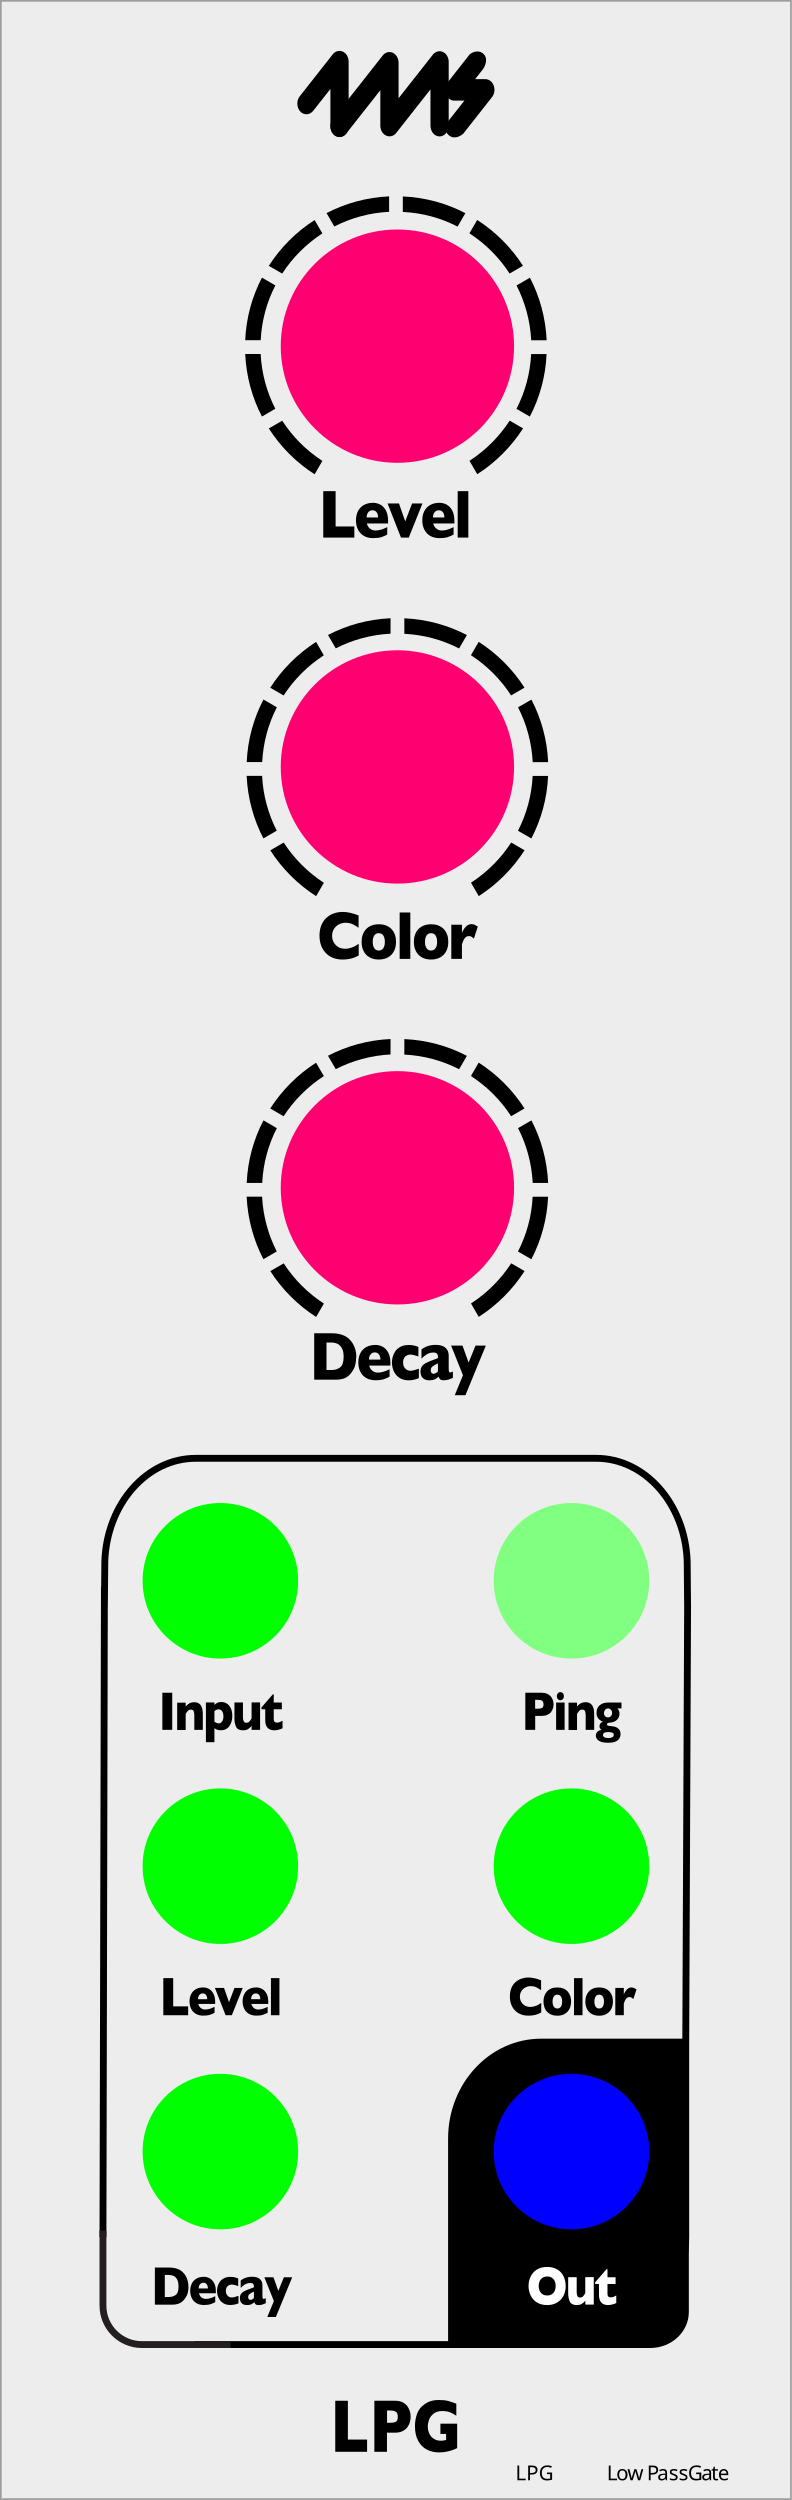
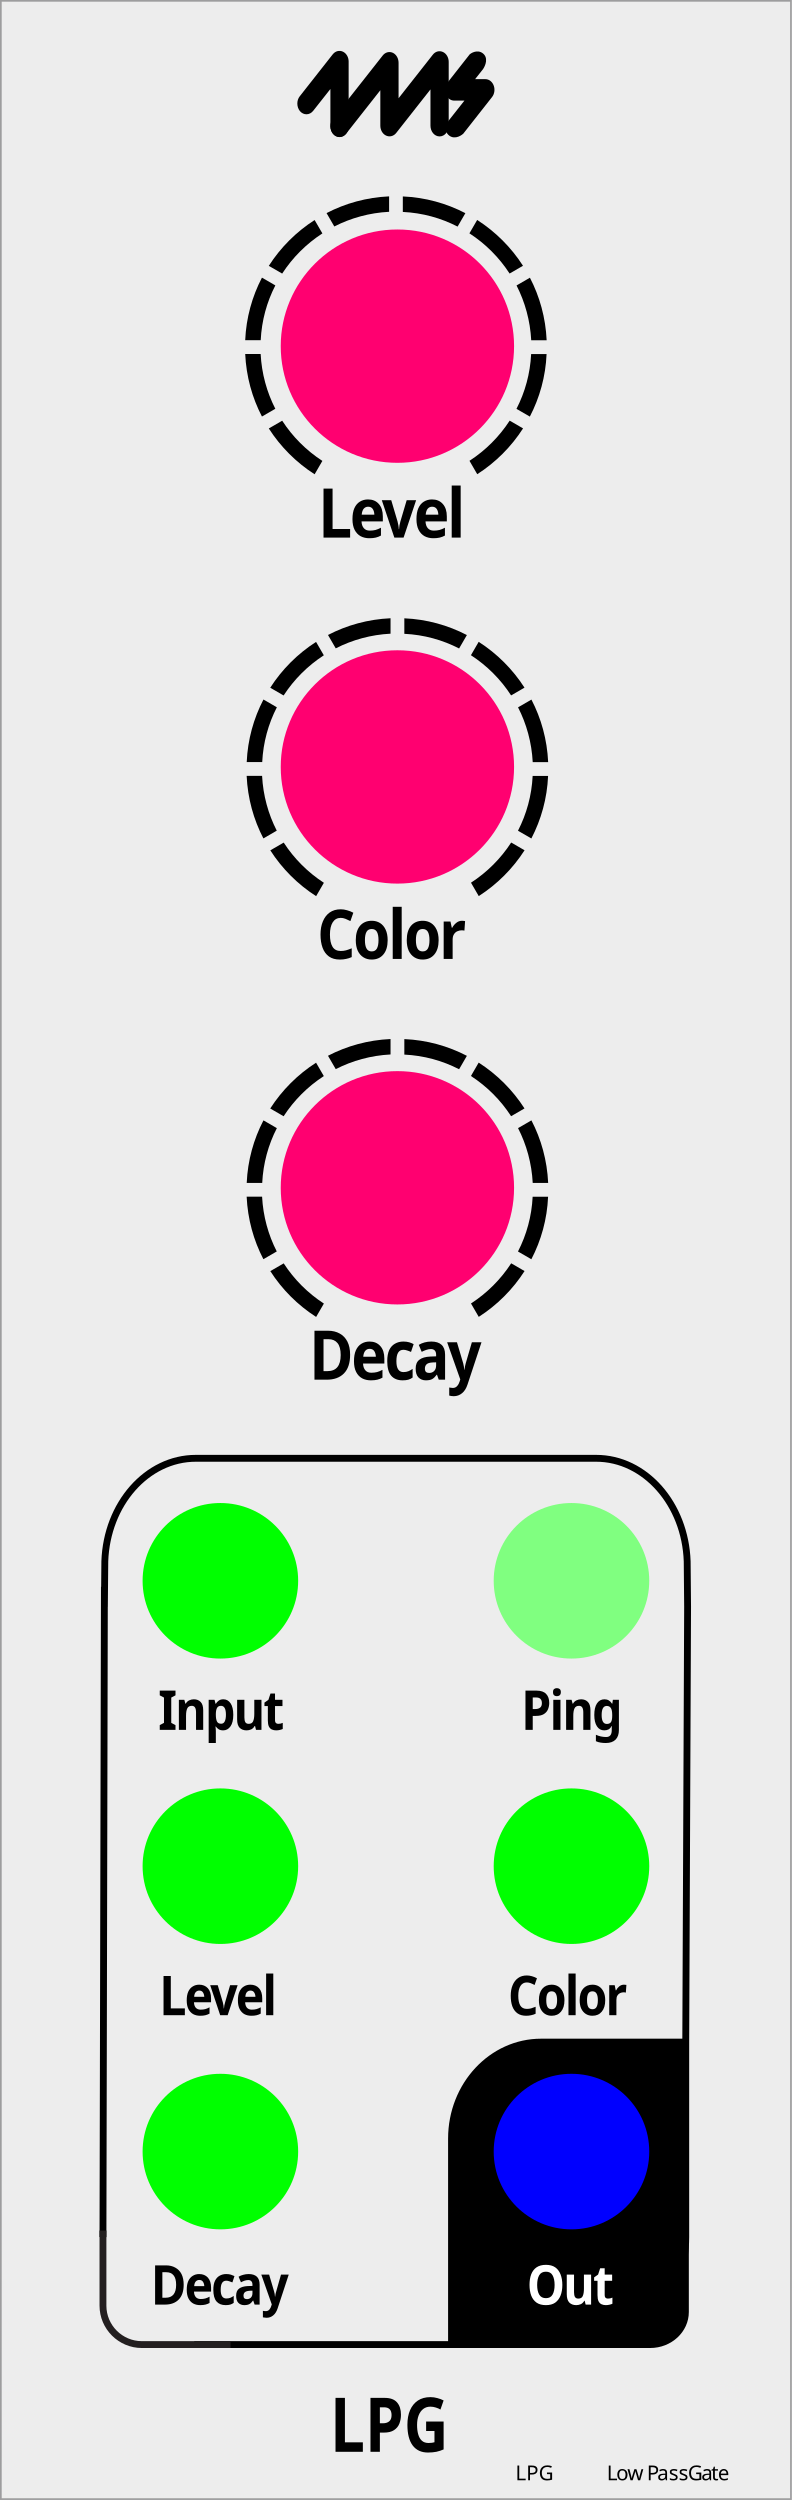
<svg xmlns="http://www.w3.org/2000/svg" width="40.73mm" height="128.59mm" viewBox="0 0 115.45 364.5">
  <g id="faceplate">
    <rect x=".12" y=".12" width="115.2" height="364.25" style="fill: #ededed; stroke: #9d9d9e; stroke-miterlimit: 10; stroke-width: .25px;" />
    <g>
-       <path d="M100.44,318.76v-21.52h-21.54c-7.49,0-13.57,6.52-13.57,14.57v30.53h15.07s0,0,0,0h14.39c3.12,0,5.64-2.36,5.64-5.25v-18.39.08Z" style="fill: #000; stroke-width: 0px;" />
+       <path d="M100.44,318.76v-21.52h-21.54c-7.49,0-13.57,6.52-13.57,14.57v30.53h15.07s0,0,0,0h14.39c3.12,0,5.64-2.36,5.64-5.25v-18.39.08Z" style="stroke-width: 0px;" />
      <g>
        <path d="M28.32,341.84h35.2s23.15,0,23.15,0c7.35,0,13.31-7.02,13.31-15.67v-28.42l.27-63.47-.06-6.64c-.29-8.35-6.12-15.02-13.28-15.02H28.56c-7.17,0-12.99,6.67-13.28,15.02l-.06,6.64v-2.92l-.21,94.81" style="fill: none; stroke: #000; stroke-miterlimit: 10;" />
        <path d="M15.01,325.21v10.96c0,3.12,2.55,5.67,5.67,5.67h12.93" style="fill: none; stroke: #231f20; stroke-miterlimit: 10;" />
      </g>
    </g>
+     <text transform="translate(48.11 357.47) scale(.82 1)" style="font-family: GillSans-Bold, 'Gill Sans'; font-size: 11px; font-weight: 700;">
+       <tspan x="0" y="0">LPG</tspan>
+     </text>
+     <text transform="translate(74.05 293.82) scale(.88 1)" style="font-family: GillSans-Bold, 'Gill Sans'; font-size: 8px; font-weight: 700; letter-spacing: -.04em;">
+       <tspan x="0" y="0">Color</tspan>
+     </text>
+     <text transform="translate(76.79 336.01) scale(.88 1)" style="fill: #fff; font-family: GillSans-Bold, 'Gill Sans'; font-size: 8px; font-weight: 700; letter-spacing: -.04em;">
+       <tspan x="0" y="0">Out</tspan>
+     </text>
+     <text transform="translate(23.21 293.82) scale(.88 1)" style="font-family: GillSans-Bold, 'Gill Sans'; font-size: 8px; font-weight: 700; letter-spacing: -.04em;">
+       <tspan x="0" y="0">Level</tspan>
+     </text>
+     <text transform="translate(23.07 252.21) scale(.88 1)" style="font-family: GillSans-Bold, 'Gill Sans'; font-size: 8px; font-weight: 700; letter-spacing: -.04em;">
+       <tspan x="0" y="0">Input</tspan>
+     </text>
+     <text transform="translate(75.98 252.21) scale(.88 1)" style="font-family: GillSans-Bold, 'Gill Sans'; font-size: 8px; font-weight: 700; letter-spacing: -.04em;">
+       <tspan x="0" y="0">Ping</tspan>
+     </text>
+     <text transform="translate(21.98 336.01) scale(.88 1)" style="font-family: GillSans-Bold, 'Gill Sans'; font-size: 8px; font-weight: 700; letter-spacing: -.04em;">
+       <tspan x="0" y="0">Decay</tspan>
+     </text>
+     <text transform="translate(46.22 139.81) scale(.88 1)" style="font-family: GillSans-Bold, 'Gill Sans'; font-size: 10px; font-weight: 700; letter-spacing: -.04em;">
+       <tspan x="0" y="0">Color</tspan>
+     </text>
    <g>
-       <path d="M53.52,357.47h-4.64v-7.44h1.84v5.66h2.8v1.78Z" style="fill: #000; stroke-width: 0px;" />
-       <path d="M59.87,352.37c0,.28-.04.54-.12.81-.08.26-.2.51-.38.74-.17.23-.41.41-.7.55s-.64.21-1.04.21h-1.21v2.79h-1.84v-7.44h3.05c.4,0,.75.07,1.04.21.29.14.53.33.7.56.17.23.3.48.38.75.08.27.12.54.12.82ZM58,352.38c0-.35-.08-.6-.26-.73s-.48-.2-.92-.2h-.39v1.79h.4c.3,0,.54-.02.7-.07.17-.05.28-.13.36-.26.07-.13.11-.31.11-.54Z" style="fill: #000; stroke-width: 0px;" />
-       <path d="M66.65,356.94c-.13.06-.25.11-.34.15-.09.04-.18.08-.27.11-.09.03-.21.07-.38.12-.28.08-.56.14-.83.18-.28.04-.57.06-.88.06-.62,0-1.19-.14-1.72-.41-.53-.28-.95-.7-1.26-1.28-.32-.58-.47-1.29-.47-2.14,0-.54.08-1.08.24-1.6.16-.52.41-.94.75-1.26.28-.26.56-.46.84-.6.28-.14.56-.23.83-.28.27-.05.57-.07.89-.07.54,0,.98.05,1.33.15.35.1.73.23,1.15.39v1.76c-.28-.2-.57-.36-.88-.49-.31-.13-.69-.2-1.15-.2-.53,0-.96.12-1.27.37s-.54.54-.67.88c-.12.34-.19.67-.19.99,0,.38.07.72.22,1.04.14.32.36.57.65.76.29.19.64.29,1.05.29.24,0,.49-.04.75-.11v-.88h-.83v-1.5h2.44v3.58Z" style="fill: #000; stroke-width: 0px;" />
+       <path d="M66.94,94.54l1.13-1.95c-2.75-1.43-5.84-2.3-9.12-2.44v2.26c2.87.14,5.57.89,7.99,2.14Z" style="stroke-width: 0px;" />
+       <path d="M74.52,101.39l1.95-1.13c-1.72-2.68-4-4.96-6.68-6.68l-1.13,1.95c2.34,1.52,4.33,3.51,5.85,5.85Z" style="stroke-width: 0px;" />
+       <path d="M47.21,95.54l-1.13-1.95c-2.68,1.72-4.96,4-6.68,6.68l1.95,1.13c1.52-2.34,3.51-4.33,5.85-5.85Z" style="stroke-width: 0px;" />
+       <path d="M77.66,111.12h2.26c-.15-3.28-1.01-6.37-2.44-9.12l-1.95,1.13c1.24,2.42,1.99,5.13,2.14,8Z" style="stroke-width: 0px;" />
+       <path d="M56.94,92.4v-2.26c-3.28.15-6.37,1.01-9.12,2.44l1.13,1.95c2.42-1.24,5.13-1.99,8-2.14Z" style="stroke-width: 0px;" />
+       <path d="M41.36,122.85l-1.95,1.13c1.72,2.68,4,4.96,6.68,6.68l1.13-1.95c-2.34-1.52-4.33-3.51-5.85-5.85Z" style="stroke-width: 0px;" />
+       <path d="M68.67,128.7l1.13,1.95c2.68-1.72,4.96-4,6.68-6.68l-1.95-1.13c-1.52,2.34-3.51,4.33-5.85,5.85Z" style="stroke-width: 0px;" />
+       <path d="M77.66,113.12c-.14,2.87-.89,5.57-2.14,8l1.95,1.13c1.43-2.75,2.3-5.84,2.44-9.12h-2.26Z" style="stroke-width: 0px;" />
+       <path d="M38.22,113.12h-2.26c.15,3.28,1.01,6.37,2.44,9.12l1.95-1.13c-1.24-2.42-1.99-5.13-2.14-8Z" style="stroke-width: 0px;" />
+       <path d="M40.36,103.12l-1.95-1.13c-1.43,2.75-2.3,5.84-2.44,9.12h2.26c.14-2.87.89-5.57,2.14-8Z" style="stroke-width: 0px;" />
+     </g>
+     <text transform="translate(45.05 201.16) scale(.88 1)" style="font-family: GillSans-Bold, 'Gill Sans'; font-size: 10px; font-weight: 700; letter-spacing: -.04em;">
+       <tspan x="0" y="0">Decay</tspan>
+     </text>
+     <g>
+       <path d="M66.94,155.89l1.13-1.95c-2.75-1.43-5.84-2.3-9.12-2.44v2.26c2.87.14,5.57.89,7.99,2.14Z" style="stroke-width: 0px;" />
+       <path d="M74.52,162.74l1.95-1.13c-1.72-2.68-4-4.96-6.68-6.68l-1.13,1.95c2.34,1.52,4.33,3.51,5.85,5.85Z" style="stroke-width: 0px;" />
+       <path d="M47.21,156.89l-1.13-1.95c-2.68,1.72-4.96,4-6.68,6.68l1.95,1.13c1.52-2.34,3.51-4.33,5.85-5.85Z" style="stroke-width: 0px;" />
+       <path d="M77.66,172.47h2.26c-.15-3.28-1.01-6.37-2.44-9.12l-1.95,1.13c1.24,2.42,1.99,5.13,2.14,8Z" style="stroke-width: 0px;" />
+       <path d="M56.94,153.75v-2.26c-3.28.15-6.37,1.01-9.12,2.44l1.13,1.95c2.42-1.24,5.13-1.99,8-2.14Z" style="stroke-width: 0px;" />
+       <path d="M41.36,184.2l-1.95,1.13c1.72,2.68,4,4.96,6.68,6.68l1.13-1.95c-2.34-1.52-4.33-3.51-5.85-5.85Z" style="stroke-width: 0px;" />
+       <path d="M68.67,190.05l1.13,1.95c2.68-1.72,4.96-4,6.68-6.68l-1.95-1.13c-1.52,2.34-3.51,4.33-5.85,5.85Z" style="stroke-width: 0px;" />
+       <path d="M77.66,174.47c-.14,2.87-.89,5.57-2.14,8l1.95,1.13c1.43-2.75,2.3-5.84,2.44-9.12h-2.26Z" style="stroke-width: 0px;" />
+       <path d="M38.22,174.47h-2.26c.15,3.28,1.01,6.37,2.44,9.12l1.95-1.13c-1.24-2.42-1.99-5.13-2.14-8Z" style="stroke-width: 0px;" />
+       <path d="M40.36,164.48l-1.95-1.13c-1.43,2.75-2.3,5.84-2.44,9.12h2.26c.14-2.87.89-5.57,2.14-8Z" style="stroke-width: 0px;" />
    </g>
    <g>
-       <path d="M78.92,293.41c-.2.12-.4.21-.61.28s-.41.12-.62.15c-.21.03-.43.04-.65.04-.42,0-.79-.06-1.12-.2-.33-.13-.61-.32-.86-.58-.24-.25-.42-.55-.54-.89s-.18-.71-.18-1.12c0-.47.07-.87.21-1.22.14-.35.34-.64.6-.87.26-.23.55-.4.87-.51.33-.11.67-.17,1.03-.17.54,0,1.15.14,1.84.41v1.44c-.24-.17-.47-.3-.7-.42-.23-.11-.5-.17-.81-.17-.28,0-.54.06-.78.19-.24.12-.43.3-.58.54-.15.23-.22.5-.22.81,0,.27.06.52.19.75.13.23.31.41.53.54.23.13.49.2.77.2.23,0,.45-.03.66-.1.21-.06.38-.13.52-.21.14-.08.29-.17.44-.28v1.37Z" style="fill: #000; stroke-width: 0px;" />
-       <path d="M83.26,291.83c0,.4-.08.75-.23,1.06-.15.31-.38.55-.68.73-.3.18-.67.27-1.1.27s-.8-.09-1.1-.27c-.3-.18-.53-.42-.68-.73-.15-.31-.23-.66-.23-1.06,0-.3.04-.57.13-.82.08-.24.21-.46.38-.65.17-.19.38-.33.63-.44.25-.1.54-.15.87-.15s.62.05.88.15c.25.1.46.25.63.43.17.19.29.4.38.65.08.25.13.52.13.82ZM81.96,291.83c0-.31-.06-.56-.18-.74-.12-.18-.29-.27-.52-.27s-.4.09-.52.27c-.12.18-.18.43-.18.74s.06.56.18.74c.12.18.29.27.52.27s.4-.09.52-.27c.12-.18.18-.43.18-.74Z" style="fill: #000; stroke-width: 0px;" />
-       <path d="M84.93,293.82h-1.24v-5.41h1.24v5.41Z" style="fill: #000; stroke-width: 0px;" />
-       <path d="M89.36,291.83c0,.4-.08.75-.23,1.06-.15.31-.38.55-.68.73-.3.18-.67.27-1.1.27s-.8-.09-1.1-.27c-.3-.18-.53-.42-.68-.73-.15-.31-.23-.66-.23-1.06,0-.3.04-.57.13-.82.08-.24.21-.46.38-.65.17-.19.38-.33.63-.44.25-.1.54-.15.87-.15s.62.05.88.15c.25.1.46.25.63.43.17.19.29.4.38.65.08.25.13.52.13.82ZM88.06,291.83c0-.31-.06-.56-.18-.74-.12-.18-.29-.27-.52-.27s-.4.09-.52.27c-.12.18-.18.43-.18.74s.06.56.18.74c.12.18.29.27.52.27s.4-.09.52-.27c.12-.18.18-.43.18-.74Z" style="fill: #000; stroke-width: 0px;" />
-       <path d="M92.8,290.06l-.46,1.41c-.19-.2-.38-.3-.57-.3-.17,0-.33.07-.45.2-.13.13-.25.38-.37.74v1.71h-1.24v-3.98h1.24v.96c.08-.24.22-.47.41-.69.2-.22.43-.34.69-.34.14,0,.26.02.37.07.1.05.23.12.37.21Z" style="fill: #000; stroke-width: 0px;" />
+       <path d="M63.34,8.16s-3.5,4.44-5.53,7.03v-6.03c0-.52-.25-.98-.64-1.18-.39-.19-.84-.08-1.13.29l-7.28,9.25c-.4.5-.38,1.3.03,1.79.41.48,1.06.47,1.46-.03,0,0,3.47-4.41,5.5-6.99v6.03c0,.52.26.98.65,1.17.39.19.84.08,1.13-.29,0,0,3.49-4.44,5.53-7.03v6.15c0,.7.46,1.27,1.03,1.27s1.03-.57,1.03-1.27v-9.29c0-.52-.26-.98-.65-1.17-.39-.19-.84-.08-1.13.3Z" style="stroke: #000; stroke-width: .6px;" />
+       <path d="M48.76,8.09l-4.82,6.13c-.4.5-.38,1.3.02,1.79.41.48,1.06.47,1.46-.03,0,0,1.62-2.07,3.05-3.87v6.31c0,.7.46,1.27,1.03,1.27s1.03-.57,1.03-1.27v-9.44c0-.52-.26-.98-.65-1.17-.39-.19-.84-.08-1.13.3Z" style="stroke: #000; stroke-width: .6px;" />
+       <path d="M71.71,12.61c-.16-.47-.53-.77-.95-.77h-2.11l1.54-1.95s.8-1.17.09-1.82c-.7-.64-1.58.06-1.58.06l-3.22,4.1c-.29.37-.37.91-.21,1.37.16.47.54.77.95.77h2.11l-2.5,3.17s-1.03,1.13-.27,1.89c.76.76,1.76-.14,1.76-.14l4.18-5.32c.29-.36.37-.91.21-1.37Z" style="stroke: #000; stroke-width: .6px;" />
    </g>
-     <g>
-       <path d="M82.48,333.3c0,.5-.1.97-.31,1.39-.21.42-.51.76-.92,1.01-.41.25-.9.38-1.48.38s-1.09-.13-1.5-.39c-.41-.26-.71-.6-.91-1.03-.2-.42-.3-.88-.3-1.36s.1-.94.3-1.37c.2-.42.5-.76.91-1.02.41-.26.91-.39,1.5-.39.44,0,.83.07,1.18.22s.63.35.85.6.39.55.5.89c.12.34.17.69.17,1.06ZM81.02,333.3c0-.2-.03-.39-.08-.56s-.13-.31-.24-.44c-.11-.12-.24-.22-.39-.29-.15-.07-.33-.1-.53-.1-.38,0-.69.13-.91.38-.22.25-.33.59-.33,1s.11.75.33,1.01c.22.26.52.38.91.38.26,0,.49-.06.67-.18.19-.12.33-.28.42-.49.1-.21.14-.45.14-.72Z" style="fill: #fff; stroke-width: 0px;" />
-       <path d="M86.58,336.01h-1.24v-.57c-.17.21-.36.37-.55.48-.19.11-.42.16-.69.16-.53,0-.87-.18-1.03-.53-.16-.35-.23-.75-.23-1.19v-2.34h1.24v2.15c0,.22.03.41.09.57.06.16.2.24.41.24.18,0,.33-.06.43-.18s.21-.27.32-.45v-2.34h1.24v3.98Z" style="fill: #fff; stroke-width: 0px;" />
-       <path d="M89.85,335.78c-.13.07-.31.14-.53.2-.23.06-.44.1-.65.1-.89,0-1.34-.5-1.34-1.48v-1.59h-.56v-.25l1.66-1.92h.14v1.19h1.18v.98h-1.18v1.27c0,.15,0,.27.02.36.02.09.06.17.14.23.08.06.19.09.34.09.2,0,.46-.09.78-.28v1.1Z" style="fill: #fff; stroke-width: 0px;" />
-     </g>
-     <g>
-       <path d="M27.43,293.82h-3.62v-5.41h1.44v4.12h2.18v1.3Z" style="fill: #000; stroke-width: 0px;" />
-       <path d="M31.37,292.17h-2.46c.05.24.17.44.35.59.19.15.4.23.64.23.42,0,.88-.13,1.38-.4v.87c-.18.11-.4.2-.66.29-.26.09-.59.13-.98.13-.43,0-.8-.09-1.1-.27-.3-.18-.53-.43-.68-.74s-.23-.67-.23-1.06.08-.74.23-1.05.38-.55.68-.73c.3-.18.67-.26,1.1-.26.28,0,.56.07.82.21.26.14.48.37.65.68.17.32.26.72.26,1.22v.28ZM30.21,291.48c0-.25-.06-.46-.17-.61-.11-.15-.27-.23-.48-.23s-.37.08-.5.23c-.13.16-.19.36-.19.61h1.34Z" style="fill: #000; stroke-width: 0px;" />
-       <path d="M35.39,289.84l-1.59,3.98h-.91l-1.56-3.98h1.33l.73,2.08.8-2.08h1.2Z" style="fill: #000; stroke-width: 0px;" />
-       <path d="M39.11,292.17h-2.46c.05.24.17.44.35.59.19.15.4.23.64.23.42,0,.88-.13,1.38-.4v.87c-.18.11-.4.2-.66.29-.26.09-.59.13-.98.13-.43,0-.8-.09-1.1-.27-.3-.18-.53-.43-.68-.74s-.23-.67-.23-1.06.08-.74.23-1.05.38-.55.68-.73c.3-.18.67-.26,1.1-.26.28,0,.56.07.82.21.26.14.48.37.65.68.17.32.26.72.26,1.22v.28ZM37.95,291.48c0-.25-.06-.46-.17-.61-.11-.15-.27-.23-.48-.23s-.37.08-.5.23c-.13.16-.19.36-.19.61h1.34Z" style="fill: #000; stroke-width: 0px;" />
-       <path d="M40.74,293.82h-1.24v-5.41h1.24v5.41Z" style="fill: #000; stroke-width: 0px;" />
-     </g>
-     <g>
-       <path d="M25.11,252.21h-1.44v-5.41h1.44v5.41Z" style="fill: #000; stroke-width: 0px;" />
-       <path d="M29.57,252.21h-1.24v-2.14c0-.22-.03-.41-.09-.57-.06-.16-.2-.24-.41-.24-.1,0-.19.02-.27.06s-.15.1-.21.17c-.06.07-.11.13-.15.2-.04.06-.08.13-.13.2v2.34h-1.24v-3.98h1.24v.57c.19-.24.39-.4.59-.5.2-.09.41-.14.65-.14.84,0,1.26.57,1.26,1.71v2.34Z" style="fill: #000; stroke-width: 0px;" />
-       <path d="M33.87,250.19c0,.27-.03.52-.1.77-.07.25-.17.47-.3.67s-.31.36-.53.47c-.21.12-.46.17-.75.17-.23,0-.41-.03-.54-.08s-.26-.13-.39-.22v2.04h-1.24v-5.79h1.24v.36c.12-.12.26-.22.41-.31.15-.08.35-.12.61-.12s.5.07.75.21c.25.14.45.37.6.67.16.3.24.69.24,1.15ZM32.57,250.22c0-.24-.03-.43-.1-.58-.07-.15-.15-.26-.26-.32s-.21-.1-.33-.1c-.15,0-.27.03-.36.08-.09.05-.18.12-.26.2v1.52s.09.06.14.09c.05.03.1.06.15.08s.1.04.16.06.12.02.18.02c.19,0,.36-.09.49-.28.13-.19.2-.44.2-.77Z" style="fill: #000; stroke-width: 0px;" />
-       <path d="M37.92,252.21h-1.24v-.57c-.17.21-.36.37-.55.48s-.42.16-.69.16c-.53,0-.87-.17-1.03-.53-.16-.35-.23-.75-.23-1.19v-2.34h1.24v2.15c0,.22.03.41.1.57.06.16.2.24.41.24.18,0,.33-.06.43-.18.11-.12.21-.27.32-.45v-2.34h1.24v3.98Z" style="fill: #000; stroke-width: 0px;" />
-       <path d="M41.19,251.98c-.13.07-.31.14-.53.2-.23.07-.44.1-.65.1-.89,0-1.34-.49-1.34-1.48v-1.59h-.56v-.25l1.66-1.92h.14v1.19h1.18v.98h-1.18v1.27c0,.15,0,.27.02.36.02.09.06.17.14.23.07.06.19.09.34.09.2,0,.46-.09.78-.28v1.1Z" style="fill: #000; stroke-width: 0px;" />
-     </g>
-     <g>
-       <path d="M80.71,248.5c0,.2-.03.4-.09.59s-.16.37-.29.54c-.13.17-.32.3-.55.4-.23.1-.5.15-.81.15h-.94v2.03h-1.44v-5.41h2.38c.31,0,.58.05.81.16.23.1.41.24.55.41.13.17.23.35.29.54s.09.39.09.6ZM79.24,248.5c0-.26-.07-.43-.2-.53-.13-.09-.37-.14-.72-.14h-.3v1.3h.31c.24,0,.42-.02.55-.05.13-.03.22-.1.28-.19.06-.09.09-.22.09-.39Z" style="fill: #000; stroke-width: 0px;" />
-       <path d="M82.32,252.21h-1.24v-3.98h1.24v3.98ZM82.22,247.31c0,.16-.05.3-.15.42-.1.12-.23.17-.37.17-.1,0-.18-.03-.26-.08-.08-.05-.14-.12-.19-.21s-.07-.19-.07-.3c0-.16.05-.3.15-.42.1-.12.22-.18.37-.18s.26.06.37.18c.1.12.15.26.15.42Z" style="fill: #000; stroke-width: 0px;" />
-       <path d="M86.63,252.21h-1.24v-2.14c0-.22-.03-.41-.09-.57-.06-.16-.2-.24-.41-.24-.1,0-.19.02-.27.06-.08.04-.15.1-.21.17-.06.07-.11.13-.15.2s-.08.13-.13.2v2.34h-1.24v-3.98h1.24v.57c.19-.24.39-.4.59-.5.2-.09.41-.14.65-.14.84,0,1.26.57,1.26,1.71v2.34Z" style="fill: #000; stroke-width: 0px;" />
-       <path d="M90.61,249.08h-.61c.22.21.32.48.32.79,0,.16-.03.32-.09.47-.06.15-.15.29-.27.4-.12.12-.26.21-.44.29-.17.07-.37.12-.59.13-.29.01-.43.1-.43.26,0,.06.02.11.06.14.04.03.09.05.17.06.08.01.21.03.4.05.21.02.41.06.59.11.18.05.35.16.51.33.16.17.24.41.24.71,0,.25-.06.47-.18.66-.12.19-.31.34-.57.45-.26.11-.61.16-1.04.16-.62,0-1.08-.09-1.37-.29-.29-.19-.44-.44-.44-.76,0-.09.02-.18.06-.3.04-.11.12-.22.24-.32.12-.1.3-.17.53-.21-.08-.03-.15-.1-.21-.2s-.09-.2-.09-.31c0-.14.04-.27.13-.41.08-.13.22-.22.41-.26-.26-.08-.49-.22-.68-.44-.19-.22-.29-.5-.29-.84,0-.26.04-.49.13-.68s.21-.35.37-.48c.16-.12.34-.21.54-.27s.43-.09.68-.09h1.92v.85ZM89.49,252.95c0-.17-.08-.29-.25-.34s-.33-.08-.51-.08c-.29,0-.49.04-.62.1-.13.07-.19.18-.19.33,0,.3.26.45.79.45.24,0,.42-.04.56-.12.14-.08.21-.19.21-.35ZM89.24,249.75c0-.2-.06-.36-.18-.48s-.25-.18-.4-.18c-.19,0-.34.07-.45.22-.11.15-.16.3-.16.46,0,.11.02.22.07.31.05.1.11.17.2.23s.19.09.31.09c.18,0,.33-.06.44-.19.12-.13.17-.28.17-.46Z" style="fill: #000; stroke-width: 0px;" />
-     </g>
-     <g>
-       <path d="M27.48,333.4c0,.55-.09,1-.27,1.34-.18.34-.39.61-.63.82-.34.3-.82.46-1.43.46h-2.57v-5.41h1.98c.3,0,.55.02.76.05s.4.08.57.15c.17.06.31.13.43.21.12.08.23.16.32.26.16.15.31.33.43.54.12.21.22.44.29.71.07.27.11.56.11.88ZM26.02,333.33c0-.44-.07-.78-.22-1.03s-.33-.41-.53-.49c-.21-.08-.42-.12-.63-.12h-.61v3.21h.61c.38,0,.7-.1.98-.3s.41-.62.41-1.25Z" style="fill: #000; stroke-width: 0px;" />
-       <path d="M31.47,334.36h-2.46c.05.24.17.44.35.59.19.15.4.23.64.23.42,0,.88-.13,1.38-.4v.87c-.18.11-.4.2-.66.29-.26.09-.59.13-.98.13-.43,0-.8-.09-1.1-.27-.3-.18-.53-.43-.68-.74s-.23-.67-.23-1.06.08-.74.23-1.05.38-.55.68-.73c.3-.18.67-.26,1.1-.26.28,0,.56.07.82.21.26.14.48.37.65.68.17.32.26.72.26,1.22v.28ZM30.31,333.66c0-.26-.06-.46-.17-.61-.11-.15-.27-.23-.48-.23s-.37.08-.5.23c-.13.15-.19.36-.19.61h1.34Z" style="fill: #000; stroke-width: 0px;" />
-       <path d="M34.79,335.82c-.1.04-.21.08-.33.12-.11.04-.24.07-.39.09-.14.02-.3.04-.47.04-.38,0-.71-.07-.97-.22-.26-.15-.47-.33-.61-.55-.14-.22-.24-.45-.3-.68-.06-.23-.08-.44-.08-.61s.03-.38.08-.61c.06-.23.15-.46.29-.67.14-.22.34-.4.61-.54.26-.15.59-.22.98-.22.26,0,.47.02.63.06.16.04.33.1.5.17v1.11c-.4-.15-.72-.22-.95-.22s-.42.08-.59.23c-.17.15-.26.38-.26.7,0,.21.04.39.13.53.08.14.19.25.32.32.13.07.26.1.39.1.12,0,.26-.02.42-.06.16-.04.35-.1.58-.18v1.11Z" style="fill: #000; stroke-width: 0px;" />
-       <path d="M38.74,335.81c-.18.08-.35.15-.5.2-.15.05-.34.07-.55.07-.2,0-.35-.04-.43-.12-.08-.08-.14-.18-.17-.3-.13.12-.28.22-.44.3-.16.08-.38.12-.64.12s-.46-.05-.62-.15c-.16-.1-.27-.23-.33-.38-.06-.15-.09-.31-.09-.47,0-.25.05-.45.16-.61s.25-.29.44-.39c.18-.1.43-.21.73-.32.17-.06.3-.11.39-.14.09-.03.15-.06.2-.08.04-.02.09-.04.14-.07,0-.19-.03-.34-.1-.45-.07-.11-.22-.16-.45-.16-.27,0-.52.07-.75.2-.23.13-.44.31-.64.52v-1.08c.15-.12.32-.23.5-.31.18-.08.37-.14.56-.18.19-.04.39-.06.59-.06.51,0,.89.11,1.14.33.26.22.38.53.38.92v1.54c0,.15.01.25.04.33.02.07.07.11.13.11.08,0,.18-.04.32-.11v.74ZM37.02,335.05v-.94c-.29.13-.51.26-.64.37-.14.11-.2.25-.2.44,0,.13.03.23.1.3.07.07.15.11.24.11.08,0,.17-.03.25-.08.08-.05.17-.12.26-.19Z" style="fill: #000; stroke-width: 0px;" />
-       <path d="M42.6,332.03l-2.38,5.79h-1.25l.96-2.33-1.39-3.46h1.33l.71,1.98.81-1.98h1.2Z" style="fill: #000; stroke-width: 0px;" />
-     </g>
-     <g>
-       <path d="M52.3,139.3c-.25.15-.5.26-.76.35s-.52.15-.78.19-.53.06-.81.06c-.52,0-.98-.08-1.39-.24s-.77-.4-1.07-.72c-.3-.32-.53-.69-.68-1.11s-.23-.89-.23-1.4c0-.58.09-1.09.27-1.53.18-.44.43-.8.75-1.09.32-.29.68-.5,1.09-.64s.84-.21,1.29-.21c.68,0,1.44.17,2.3.51v1.8c-.29-.21-.59-.38-.87-.52-.29-.14-.63-.21-1.02-.21-.35,0-.67.08-.97.23s-.54.38-.73.67c-.18.29-.27.63-.27,1.02,0,.34.08.66.24.94.16.28.38.51.67.68s.61.25.96.25c.29,0,.56-.04.82-.12s.47-.17.65-.27.36-.21.54-.35v1.71Z" style="fill: #000; stroke-width: 0px;" />
-       <path d="M57.74,137.32c0,.49-.09.94-.28,1.32-.19.39-.47.69-.85.92-.38.22-.84.34-1.38.34s-1-.11-1.38-.34c-.38-.22-.66-.53-.85-.92s-.28-.83-.28-1.32c0-.37.05-.71.16-1.02s.26-.58.48-.81c.21-.24.48-.42.79-.54.31-.13.67-.19,1.08-.19s.78.06,1.09.19c.32.13.58.31.79.54s.36.5.47.81c.11.31.16.65.16,1.03ZM56.11,137.32c0-.39-.08-.7-.23-.93s-.37-.33-.66-.33-.5.11-.65.33-.23.53-.23.93.08.7.23.93.37.34.65.34.5-.11.66-.34.23-.54.23-.93Z" style="fill: #000; stroke-width: 0px;" />
-       <path d="M59.82,139.81h-1.55v-6.77h1.55v6.77Z" style="fill: #000; stroke-width: 0px;" />
-       <path d="M65.36,137.32c0,.49-.09.94-.28,1.32-.19.39-.47.69-.85.92-.38.22-.83.34-1.38.34s-1-.11-1.38-.34-.66-.53-.85-.92-.28-.83-.28-1.32c0-.37.05-.71.16-1.02s.26-.58.48-.81.48-.42.79-.54c.31-.13.67-.19,1.08-.19s.78.06,1.09.19.58.31.79.54c.21.23.36.5.47.81s.16.65.16,1.03ZM63.73,137.32c0-.39-.08-.7-.23-.93s-.37-.33-.66-.33-.5.11-.65.33-.23.53-.23.93.08.7.23.93c.15.23.37.34.65.34s.5-.11.66-.34.23-.54.23-.93Z" style="fill: #000; stroke-width: 0px;" />
-       <path d="M69.66,135.1l-.57,1.76c-.24-.25-.47-.38-.71-.38-.22,0-.41.08-.57.25s-.31.48-.46.93v2.14h-1.55v-4.97h1.55v1.2c.1-.3.27-.58.52-.87.25-.28.54-.42.87-.42.17,0,.33.03.46.09.13.06.29.15.47.27Z" style="fill: #000; stroke-width: 0px;" />
-     </g>
-     <g>
-       <path d="M66.94,94.54l1.13-1.95c-2.75-1.43-5.84-2.3-9.12-2.44v2.26c2.87.14,5.57.89,7.99,2.14Z" style="fill: #000; stroke-width: 0px;" />
-       <path d="M74.52,101.39l1.95-1.13c-1.72-2.68-4-4.96-6.68-6.68l-1.13,1.95c2.34,1.52,4.33,3.51,5.85,5.85Z" style="fill: #000; stroke-width: 0px;" />
-       <path d="M47.21,95.54l-1.13-1.95c-2.68,1.72-4.96,4-6.68,6.68l1.95,1.13c1.52-2.34,3.51-4.33,5.85-5.85Z" style="fill: #000; stroke-width: 0px;" />
-       <path d="M77.66,111.12h2.26c-.15-3.28-1.01-6.37-2.44-9.12l-1.95,1.13c1.24,2.42,1.99,5.13,2.14,8Z" style="fill: #000; stroke-width: 0px;" />
-       <path d="M56.94,92.4v-2.26c-3.28.15-6.37,1.01-9.12,2.44l1.13,1.95c2.42-1.24,5.13-1.99,8-2.14Z" style="fill: #000; stroke-width: 0px;" />
-       <path d="M41.36,122.85l-1.95,1.13c1.72,2.68,4,4.96,6.68,6.68l1.13-1.95c-2.34-1.52-4.33-3.51-5.85-5.85Z" style="fill: #000; stroke-width: 0px;" />
-       <path d="M68.67,128.7l1.13,1.95c2.68-1.72,4.96-4,6.68-6.68l-1.95-1.13c-1.52,2.34-3.51,4.33-5.85,5.85Z" style="fill: #000; stroke-width: 0px;" />
-       <path d="M77.66,113.12c-.14,2.87-.89,5.57-2.14,8l1.95,1.13c1.43-2.75,2.3-5.84,2.44-9.12h-2.26Z" style="fill: #000; stroke-width: 0px;" />
-       <path d="M38.22,113.12h-2.26c.15,3.28,1.01,6.37,2.44,9.12l1.95-1.13c-1.24-2.42-1.99-5.13-2.14-8Z" style="fill: #000; stroke-width: 0px;" />
-       <path d="M40.36,103.12l-1.95-1.13c-1.43,2.75-2.3,5.84-2.44,9.12h2.26c.14-2.87.89-5.57,2.14-8Z" style="fill: #000; stroke-width: 0px;" />
-     </g>
-     <g>
-       <path d="M51.92,197.9c0,.69-.11,1.25-.33,1.67s-.48.76-.78,1.02c-.43.38-1.02.57-1.79.57h-3.21v-6.77h2.48c.37,0,.69.02.96.07s.5.11.72.19c.21.08.39.17.54.27.15.1.28.21.4.32.2.19.38.41.54.67.15.26.27.56.37.89.09.34.14.71.14,1.1ZM50.1,197.81c0-.55-.09-.98-.28-1.29-.19-.31-.41-.51-.67-.62-.26-.1-.52-.16-.79-.16h-.76v4.01h.76c.47,0,.88-.13,1.22-.38s.52-.78.52-1.57Z" style="fill: #000; stroke-width: 0px;" />
-       <path d="M56.91,199.1h-3.08c.06.3.21.55.44.74.23.19.5.29.8.29.52,0,1.1-.17,1.73-.5v1.09c-.23.13-.5.25-.82.36-.32.11-.73.16-1.23.16-.54,0-1-.11-1.38-.34-.38-.23-.66-.54-.85-.93s-.28-.83-.28-1.33.09-.92.28-1.31.47-.69.85-.91.84-.33,1.38-.33c.35,0,.7.09,1.03.26.33.17.6.46.82.85.21.4.32.91.32,1.53v.35ZM55.46,198.23c0-.32-.07-.57-.21-.76-.14-.19-.34-.29-.6-.29s-.47.1-.62.29c-.16.19-.24.45-.24.76h1.67Z" style="fill: #000; stroke-width: 0px;" />
-       <path d="M61.07,200.93c-.13.06-.27.11-.41.15-.14.05-.3.09-.48.12-.18.03-.38.05-.59.05-.48,0-.88-.09-1.21-.28-.33-.18-.59-.42-.77-.69s-.3-.56-.37-.85c-.07-.29-.1-.54-.1-.77s.03-.48.1-.77c.07-.29.19-.57.37-.84.17-.27.43-.5.76-.68.33-.18.74-.27,1.22-.27.32,0,.59.03.79.08.2.05.41.12.62.21v1.38c-.5-.18-.9-.27-1.18-.27s-.52.09-.73.28c-.21.19-.32.48-.32.88,0,.26.05.49.16.67.11.18.24.31.4.4.16.08.33.13.49.13s.33-.03.53-.08c.2-.05.44-.13.72-.22v1.38Z" style="fill: #000; stroke-width: 0px;" />
-       <path d="M66.01,200.91c-.23.1-.44.18-.63.24-.19.06-.42.09-.69.09-.25,0-.43-.05-.53-.15-.1-.1-.17-.23-.21-.37-.17.15-.35.28-.55.38-.2.1-.47.15-.8.15s-.58-.06-.77-.19c-.2-.13-.33-.28-.41-.47s-.12-.39-.12-.59c0-.31.07-.56.2-.76s.32-.36.55-.49.53-.26.91-.4c.21-.08.38-.14.49-.18.11-.04.19-.07.25-.1.05-.02.11-.05.17-.09,0-.24-.04-.43-.13-.57s-.27-.21-.56-.21c-.34,0-.65.08-.94.25-.29.17-.55.39-.79.65v-1.35c.19-.16.4-.28.62-.38.22-.1.46-.17.7-.22.24-.05.49-.07.74-.07.63,0,1.11.14,1.43.42s.48.66.48,1.15v1.92c0,.18.02.32.04.41.03.09.09.13.17.13.1,0,.23-.05.4-.14v.92ZM63.85,199.96v-1.18c-.37.17-.63.32-.8.46-.17.13-.25.32-.25.55,0,.17.04.29.13.38.08.09.18.13.29.13s.21-.03.32-.1c.1-.07.21-.15.32-.24Z" style="fill: #000; stroke-width: 0px;" />
-       <path d="M70.83,196.19l-2.97,7.23h-1.56l1.2-2.91-1.73-4.32h1.66l.89,2.47,1.01-2.47h1.5Z" style="fill: #000; stroke-width: 0px;" />
-     </g>
-     <g>
-       <path d="M66.94,155.89l1.13-1.95c-2.75-1.43-5.84-2.3-9.12-2.44v2.26c2.87.14,5.57.89,7.99,2.14Z" style="fill: #000; stroke-width: 0px;" />
-       <path d="M74.52,162.74l1.95-1.13c-1.72-2.68-4-4.96-6.68-6.68l-1.13,1.95c2.34,1.52,4.33,3.51,5.85,5.85Z" style="fill: #000; stroke-width: 0px;" />
-       <path d="M47.21,156.89l-1.13-1.95c-2.68,1.72-4.96,4-6.68,6.68l1.95,1.13c1.52-2.34,3.51-4.33,5.85-5.85Z" style="fill: #000; stroke-width: 0px;" />
-       <path d="M77.66,172.47h2.26c-.15-3.28-1.01-6.37-2.44-9.12l-1.95,1.13c1.24,2.42,1.99,5.13,2.14,8Z" style="fill: #000; stroke-width: 0px;" />
-       <path d="M56.94,153.75v-2.26c-3.28.15-6.37,1.01-9.12,2.44l1.13,1.95c2.42-1.24,5.13-1.99,8-2.14Z" style="fill: #000; stroke-width: 0px;" />
-       <path d="M41.36,184.2l-1.95,1.13c1.72,2.68,4,4.96,6.68,6.68l1.13-1.95c-2.34-1.52-4.33-3.51-5.85-5.85Z" style="fill: #000; stroke-width: 0px;" />
-       <path d="M68.67,190.05l1.13,1.95c2.68-1.72,4.96-4,6.68-6.68l-1.95-1.13c-1.52,2.34-3.51,4.33-5.85,5.85Z" style="fill: #000; stroke-width: 0px;" />
-       <path d="M77.66,174.47c-.14,2.87-.89,5.57-2.14,8l1.95,1.13c1.43-2.75,2.3-5.84,2.44-9.12h-2.26Z" style="fill: #000; stroke-width: 0px;" />
-       <path d="M38.22,174.47h-2.26c.15,3.28,1.01,6.37,2.44,9.12l1.95-1.13c-1.24-2.42-1.99-5.13-2.14-8Z" style="fill: #000; stroke-width: 0px;" />
-       <path d="M40.36,164.48l-1.95-1.13c-1.43,2.75-2.3,5.84-2.44,9.12h2.26c.14-2.87.89-5.57,2.14-8Z" style="fill: #000; stroke-width: 0px;" />
-     </g>
-     <g>
-       <path d="M63.34,8.16s-3.5,4.44-5.53,7.03v-6.03c0-.52-.25-.98-.64-1.18-.39-.19-.84-.08-1.13.29l-7.28,9.25c-.4.5-.38,1.3.03,1.79.41.48,1.06.47,1.46-.03,0,0,3.47-4.41,5.5-6.99v6.03c0,.52.26.98.65,1.17.39.19.84.08,1.13-.29,0,0,3.49-4.44,5.53-7.03v6.15c0,.7.46,1.27,1.03,1.27s1.03-.57,1.03-1.27v-9.29c0-.52-.26-.98-.65-1.17-.39-.19-.84-.08-1.13.3Z" style="fill: #000; stroke: #000; stroke-width: .6px;" />
-       <path d="M48.76,8.09l-4.82,6.13c-.4.5-.38,1.3.02,1.79.41.48,1.06.47,1.46-.03,0,0,1.62-2.07,3.05-3.87v6.31c0,.7.46,1.27,1.03,1.27s1.03-.57,1.03-1.27v-9.44c0-.52-.26-.98-.65-1.17-.39-.19-.84-.08-1.13.3Z" style="fill: #000; stroke: #000; stroke-width: .6px;" />
-       <path d="M71.71,12.61c-.16-.47-.53-.77-.95-.77h-2.11l1.54-1.95s.8-1.17.09-1.82c-.7-.64-1.58.06-1.58.06l-3.22,4.1c-.29.37-.37.91-.21,1.37.16.47.54.77.95.77h2.11l-2.5,3.17s-1.03,1.13-.27,1.89c.76.76,1.76-.14,1.76-.14l4.18-5.32c.29-.36.37-.91.21-1.37Z" style="fill: #000; stroke: #000; stroke-width: .6px;" />
-     </g>
-     <g>
-       <path d="M51.65,78.38h-4.52v-6.77h1.8v5.15h2.73v1.62Z" style="fill: #000; stroke-width: 0px;" />
-       <path d="M56.57,76.32h-3.08c.06.3.21.55.44.74s.5.29.8.29c.52,0,1.1-.17,1.73-.5v1.09c-.23.13-.5.25-.82.36s-.73.16-1.23.16c-.54,0-1-.11-1.38-.34s-.66-.54-.85-.93-.28-.83-.28-1.33.09-.93.28-1.31.47-.69.85-.91.84-.33,1.38-.33c.35,0,.7.09,1.03.26.33.17.6.46.82.85.21.4.32.91.32,1.53v.35ZM55.12,75.45c0-.32-.07-.57-.21-.76-.14-.19-.34-.29-.6-.29s-.47.1-.62.29-.24.45-.24.76h1.67Z" style="fill: #000; stroke-width: 0px;" />
-       <path d="M61.59,73.41l-1.99,4.97h-1.14l-1.95-4.97h1.66l.91,2.6,1-2.6h1.5Z" style="fill: #000; stroke-width: 0px;" />
-       <path d="M66.24,76.32h-3.08c.06.3.21.55.44.74.24.19.5.29.8.29.52,0,1.1-.17,1.73-.5v1.09c-.23.13-.5.25-.82.36s-.73.16-1.23.16c-.54,0-1-.11-1.38-.34s-.66-.54-.85-.93-.28-.83-.28-1.33.09-.93.28-1.31.47-.69.85-.91.84-.33,1.38-.33c.36,0,.7.09,1.03.26s.6.46.82.85.32.91.32,1.53v.35ZM64.79,75.45c0-.32-.07-.57-.21-.76s-.34-.29-.6-.29-.47.1-.62.29-.24.45-.24.76h1.67Z" style="fill: #000; stroke-width: 0px;" />
-       <path d="M68.28,78.38h-1.55v-6.77h1.55v6.77Z" style="fill: #000; stroke-width: 0px;" />
-     </g>
-     <path d="M66.72,33.03l1.13-1.95c-2.75-1.43-5.84-2.3-9.12-2.44v2.26c2.87.14,5.57.89,7.99,2.14Z" style="fill: #000; stroke-width: 0px;" />
-     <path d="M74.3,39.88l1.95-1.13c-1.72-2.68-4-4.96-6.68-6.68l-1.13,1.95c2.34,1.52,4.33,3.51,5.85,5.85Z" style="fill: #000; stroke-width: 0px;" />
-     <path d="M47,34.03l-1.13-1.95c-2.68,1.72-4.96,4-6.68,6.68l1.95,1.13c1.52-2.34,3.51-4.33,5.85-5.85Z" style="fill: #000; stroke-width: 0px;" />
-     <path d="M77.44,49.61h2.26c-.15-3.28-1.01-6.37-2.44-9.12l-1.95,1.13c1.24,2.42,1.99,5.13,2.14,8Z" style="fill: #000; stroke-width: 0px;" />
-     <path d="M56.73,30.89v-2.26c-3.28.15-6.37,1.01-9.12,2.44l1.13,1.95c2.42-1.24,5.13-1.99,8-2.14Z" style="fill: #000; stroke-width: 0px;" />
-     <path d="M41.14,61.34l-1.95,1.13c1.72,2.68,4,4.96,6.68,6.68l1.13-1.95c-2.34-1.52-4.33-3.51-5.85-5.85Z" style="fill: #000; stroke-width: 0px;" />
-     <path d="M68.45,67.19l1.13,1.95c2.68-1.72,4.96-4,6.68-6.68l-1.95-1.13c-1.52,2.34-3.51,4.33-5.85,5.85Z" style="fill: #000; stroke-width: 0px;" />
-     <path d="M77.44,51.61c-.14,2.87-.89,5.57-2.14,8l1.95,1.13c1.43-2.75,2.3-5.84,2.44-9.12h-2.26Z" style="fill: #000; stroke-width: 0px;" />
-     <path d="M38.01,51.61h-2.26c.15,3.28,1.01,6.37,2.44,9.12l1.95-1.13c-1.24-2.42-1.99-5.13-2.14-8Z" style="fill: #000; stroke-width: 0px;" />
-     <path d="M40.14,41.61l-1.95-1.13c-1.43,2.75-2.3,5.84-2.44,9.12h2.26c.14-2.87.89-5.57,2.14-8Z" style="fill: #000; stroke-width: 0px;" />
+     <text transform="translate(46.37 78.38) scale(.88 1)" style="font-family: GillSans-Bold, 'Gill Sans'; font-size: 10px; font-weight: 700; letter-spacing: -.04em;">
+       <tspan x="0" y="0">Level</tspan>
+     </text>
+     <path d="M66.72,33.03l1.13-1.95c-2.75-1.43-5.84-2.3-9.12-2.44v2.26c2.87.14,5.57.89,7.99,2.14Z" style="stroke-width: 0px;" />
+     <path d="M74.3,39.88l1.95-1.13c-1.72-2.68-4-4.96-6.68-6.68l-1.13,1.95c2.34,1.52,4.33,3.51,5.85,5.85Z" style="stroke-width: 0px;" />
+     <path d="M47,34.03l-1.13-1.95c-2.68,1.72-4.96,4-6.68,6.68l1.95,1.13c1.52-2.34,3.51-4.33,5.85-5.85Z" style="stroke-width: 0px;" />
+     <path d="M77.44,49.61h2.26c-.15-3.28-1.01-6.37-2.44-9.12l-1.95,1.13c1.24,2.42,1.99,5.13,2.14,8Z" style="stroke-width: 0px;" />
+     <path d="M56.73,30.89v-2.26c-3.28.15-6.37,1.01-9.12,2.44l1.13,1.95c2.42-1.24,5.13-1.99,8-2.14Z" style="stroke-width: 0px;" />
+     <path d="M41.14,61.34l-1.95,1.13c1.72,2.68,4,4.96,6.68,6.68l1.13-1.95c-2.34-1.52-4.33-3.51-5.85-5.85Z" style="stroke-width: 0px;" />
+     <path d="M68.45,67.19l1.13,1.95c2.68-1.72,4.96-4,6.68-6.68l-1.95-1.13c-1.52,2.34-3.51,4.33-5.85,5.85Z" style="stroke-width: 0px;" />
+     <path d="M77.44,51.61c-.14,2.87-.89,5.57-2.14,8l1.95,1.13c1.43-2.75,2.3-5.84,2.44-9.12h-2.26Z" style="stroke-width: 0px;" />
+     <path d="M38.01,51.61h-2.26c.15,3.28,1.01,6.37,2.44,9.12l1.95-1.13c-1.24-2.42-1.99-5.13-2.14-8Z" style="stroke-width: 0px;" />
+     <path d="M40.14,41.61l-1.95-1.13c-1.43,2.75-2.3,5.84-2.44,9.12h2.26c.14-2.87.89-5.57,2.14-8Z" style="stroke-width: 0px;" />
  </g>
  <g id="components">
    <circle id="Out" cx="83.32" cy="313.7" r="11.34" style="fill: blue; stroke-width: 0px;" />
    <circle id="Decay_CV" data-name="Decay CV" cx="32.13" cy="313.7" r="11.34" style="fill: lime; stroke-width: 0px;" />
    <circle id="Color_CV" data-name="Color CV" cx="83.32" cy="272.09" r="11.34" style="fill: lime; stroke-width: 0px;" />
    <circle id="Level_CV" data-name="Level CV" cx="32.13" cy="272.09" r="11.34" style="fill: lime; stroke-width: 0px;" />
    <circle id="Ping" cx="83.32" cy="230.48" r="11.34" style="fill: #80ff80; stroke-width: 0px;" />
    <circle id="Input" cx="32.13" cy="230.48" r="11.34" style="fill: lime; stroke-width: 0px;" />
    <circle id="Decay" cx="57.94" cy="173.18" r="17.01" style="fill: #ff0070; stroke-width: 0px;" />
    <circle id="Color" cx="57.94" cy="111.82" r="17.01" style="fill: #ff0070; stroke-width: 0px;" />
    <circle id="Level" cx="57.94" cy="50.47" r="17.01" style="fill: #ff0070; stroke-width: 0px;" />
-     <text id="slug" transform="translate(75.14 361.62)" style="fill: #000; font-family: MyriadPro-Regular, 'Myriad Pro'; font-size: 3px;">
+     <text id="slug" transform="translate(75.14 361.62)" style="font-family: MyriadPro-Regular, 'Myriad Pro'; font-size: 3px;">
      <tspan x="0" y="0">LPG</tspan>
    </text>
-     <text id="modulename" transform="translate(88.46 361.62)" style="fill: #000; font-family: MyriadPro-Regular, 'Myriad Pro'; font-size: 3px;">
+     <text id="modulename" transform="translate(88.46 361.62)" style="font-family: MyriadPro-Regular, 'Myriad Pro'; font-size: 3px;">
      <tspan x="0" y="0" style="letter-spacing: -.01em;">L</tspan>
      <tspan x="1.37" y="0" style="letter-spacing: 0em;">o</tspan>
      <tspan x="3" y="0">w </tspan>
      <tspan x="5.84" y="0" style="letter-spacing: -.03em;">P</tspan>
      <tspan x="7.36" y="0" style="letter-spacing: 0em;">ass </tspan>
      <tspan x="11.82" y="0" style="letter-spacing: 0em;">G</tspan>
      <tspan x="13.78" y="0" style="letter-spacing: 0em;">a</tspan>
      <tspan x="15.22" y="0" style="letter-spacing: 0em;">t</tspan>
      <tspan x="16.19" y="0" style="letter-spacing: 0em;">e</tspan>
    </text>
  </g>
</svg>
